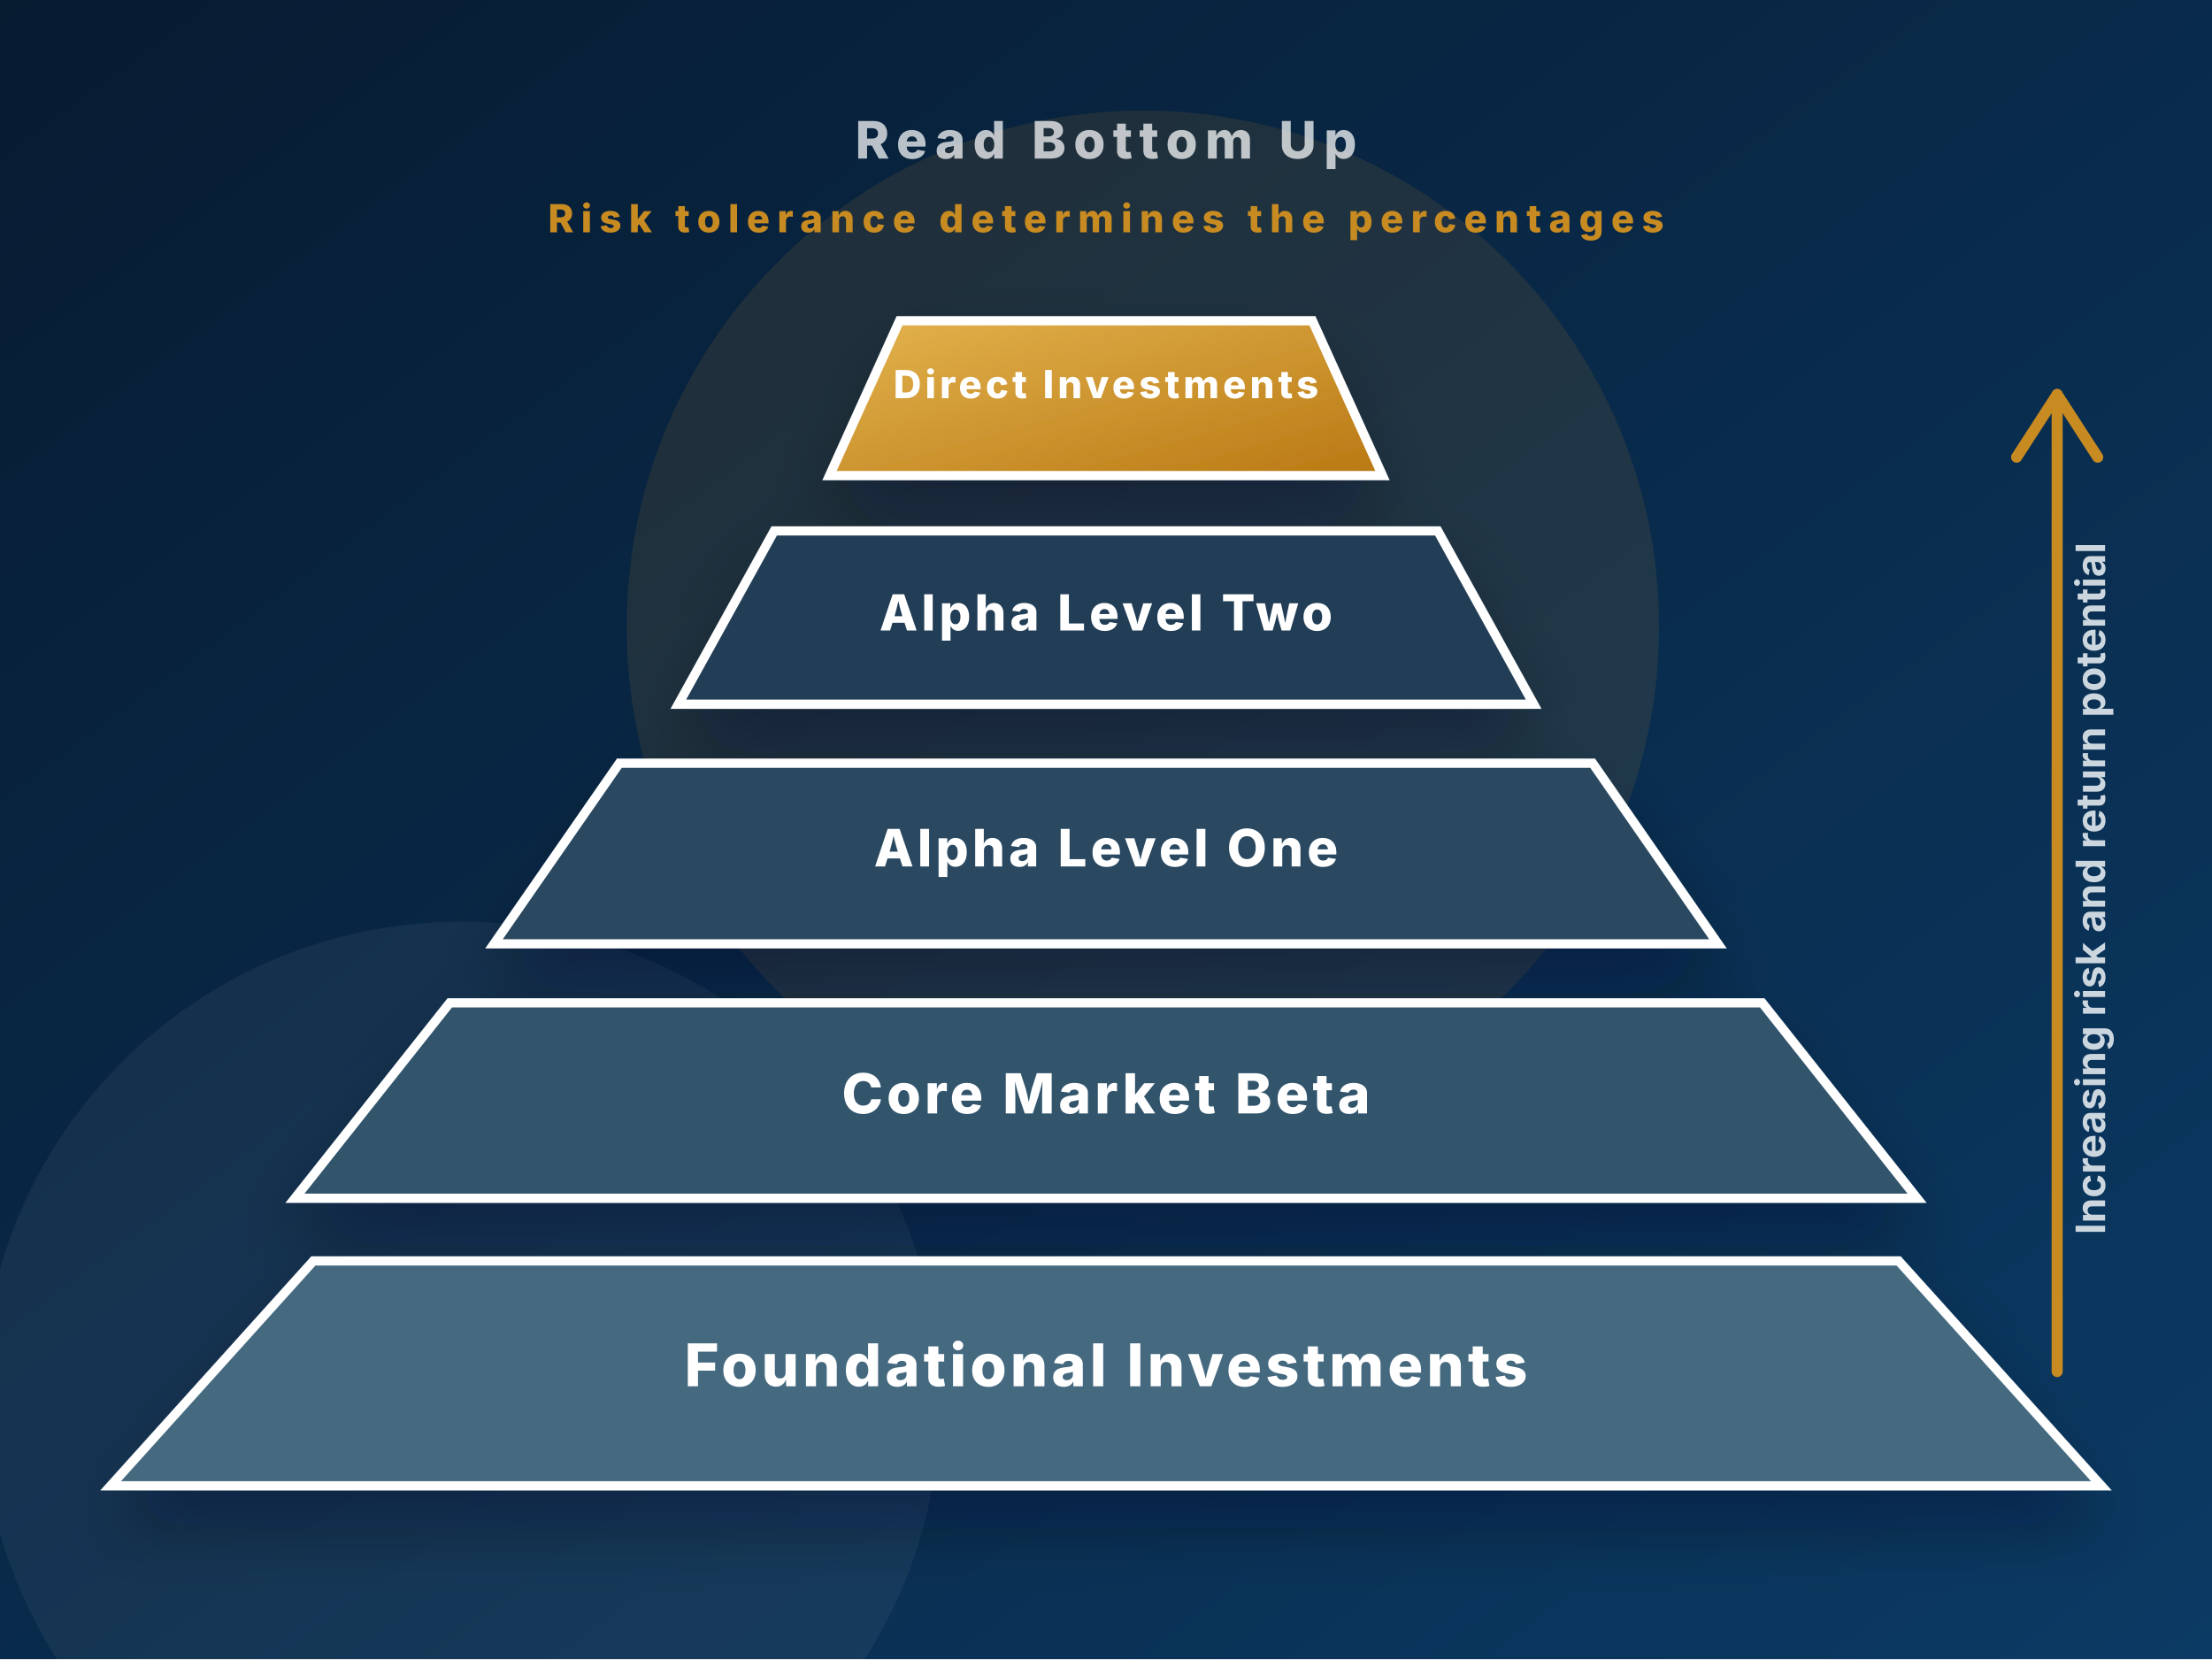
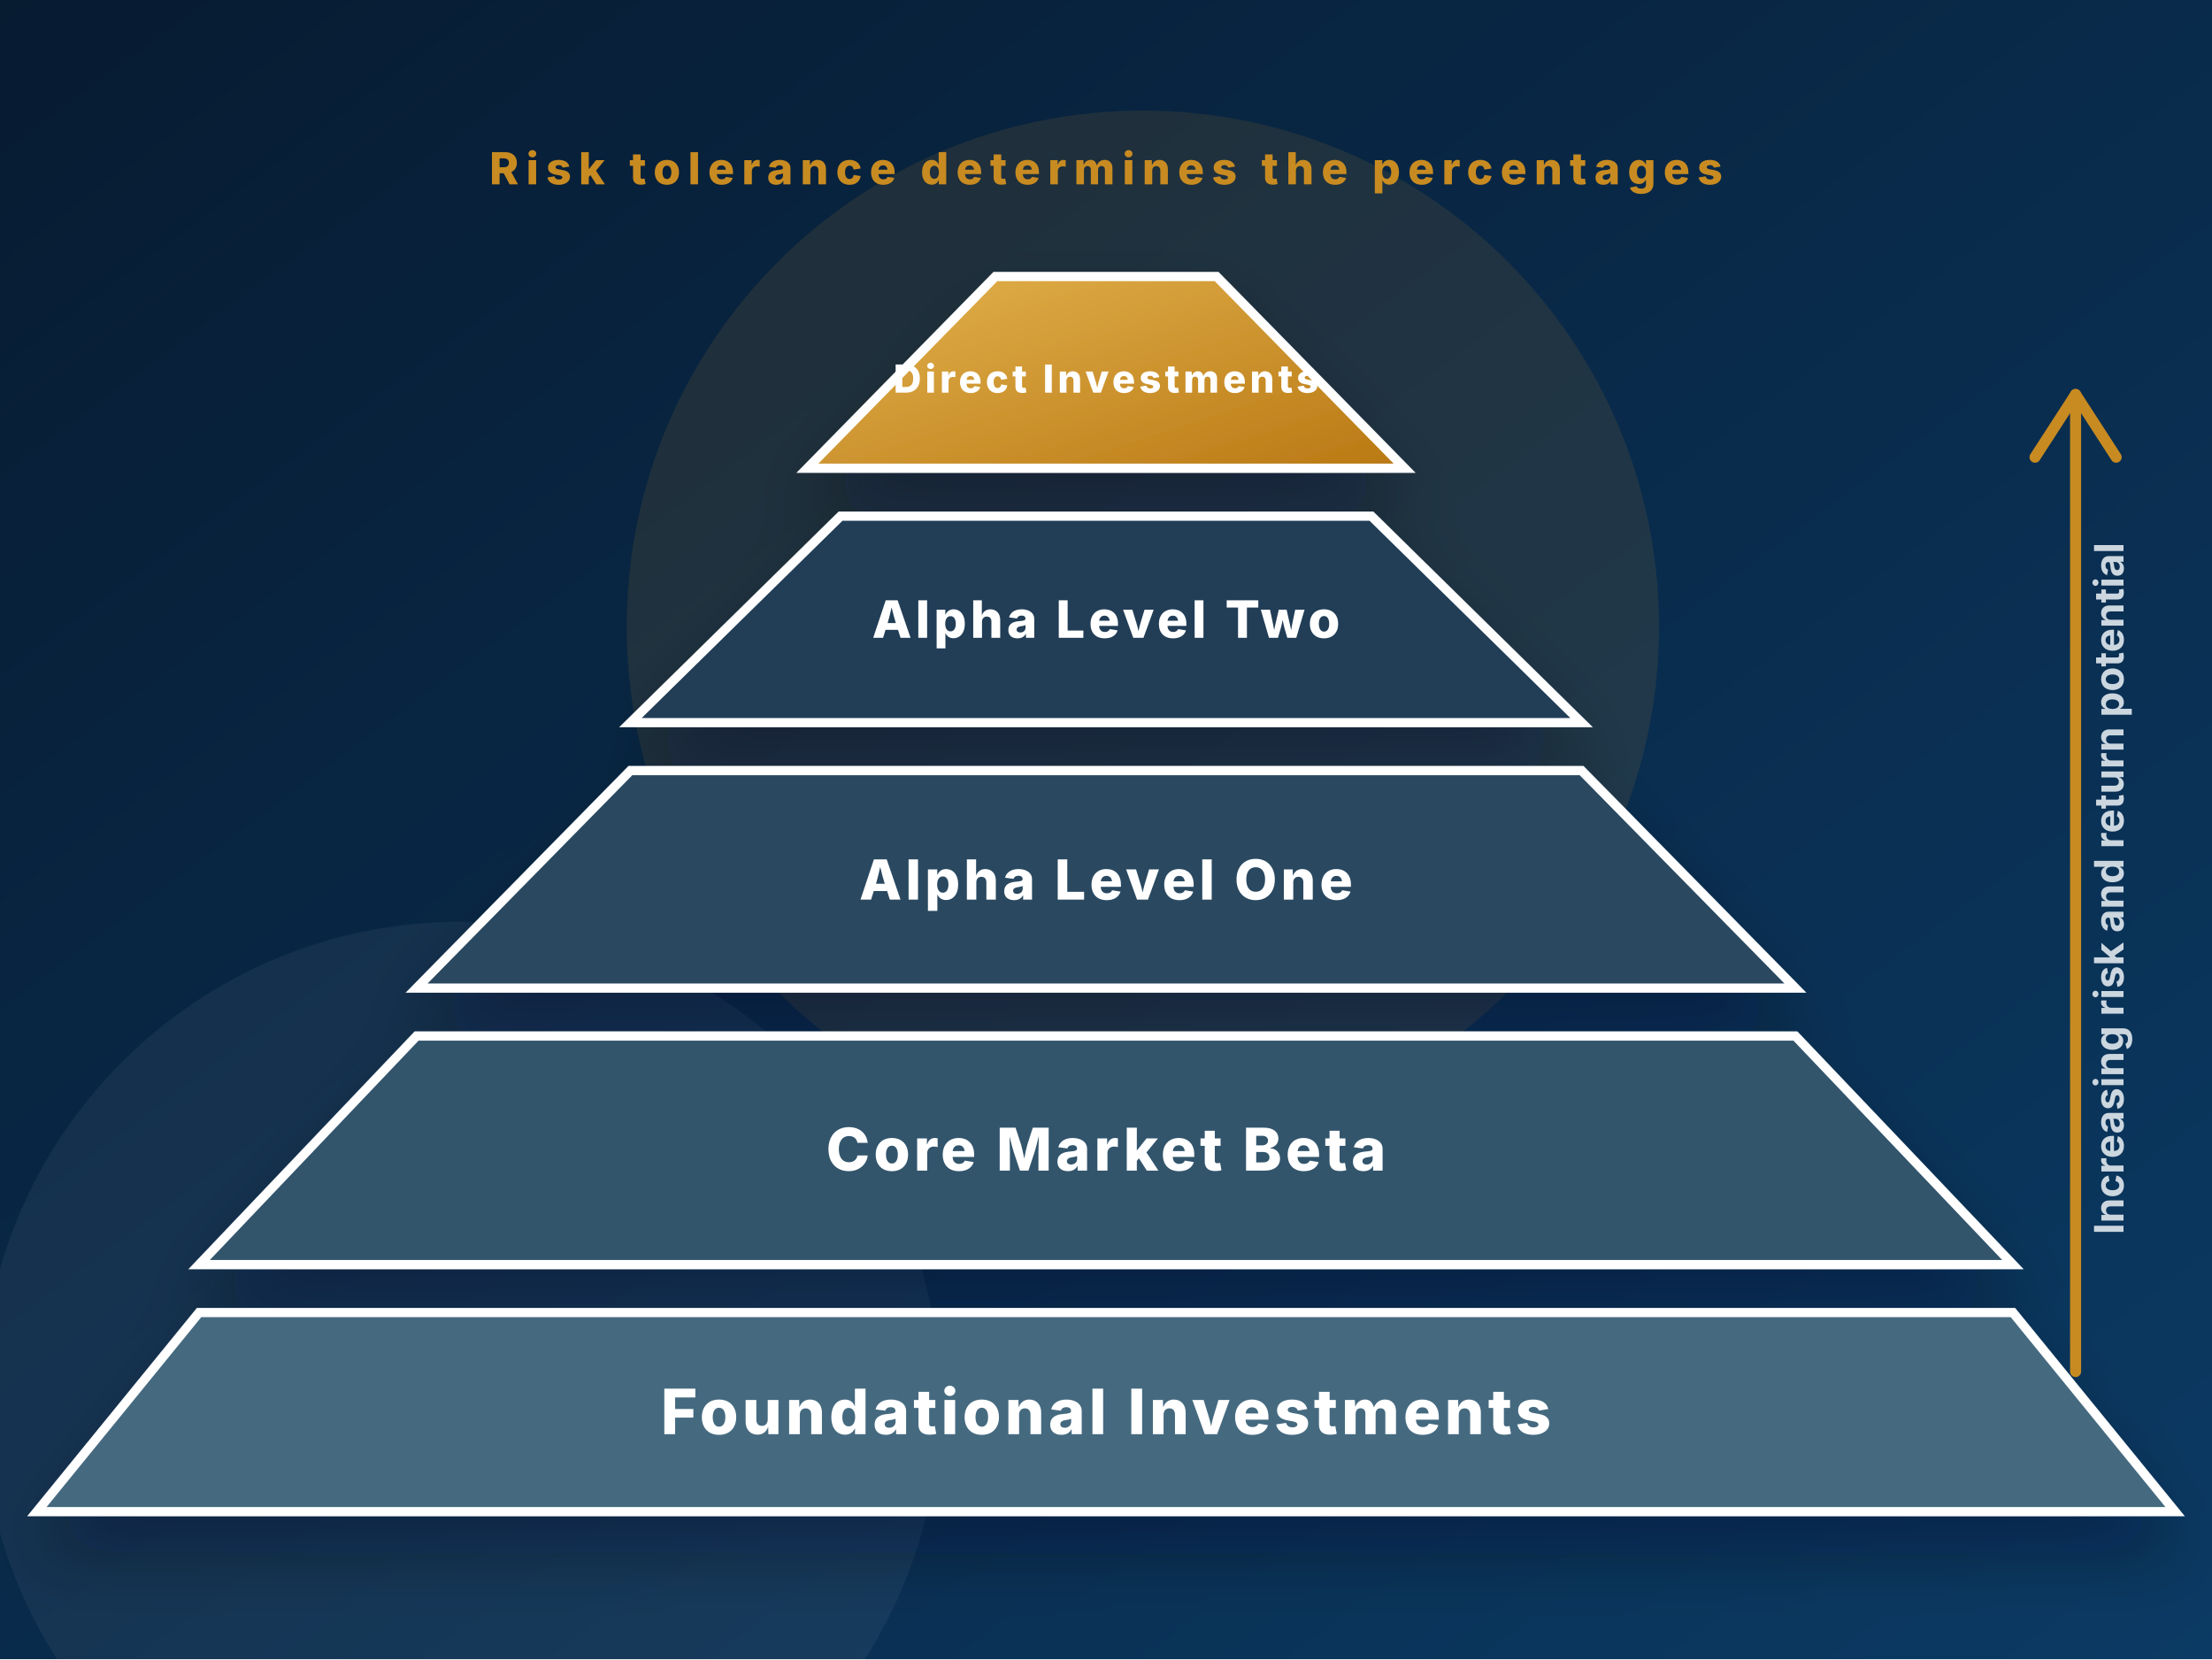
<svg xmlns="http://www.w3.org/2000/svg" viewBox="0 0 1200 900" role="img" aria-labelledby="title desc">
  <defs>
    <linearGradient id="bg" x1="0" x2="1" y1="0" y2="1">
      <stop offset="0" stop-color="#071b31" />
      <stop offset="1" stop-color="#0b3a64" />
    </linearGradient>
    <linearGradient id="gold" x1="0" x2="1" y1="0" y2="1">
      <stop offset="0" stop-color="#e3b34e" />
      <stop offset="1" stop-color="#b97813" />
    </linearGradient>
    <filter id="shadow" x="-20%" y="-20%" width="140%" height="140%">
      <feDropShadow dx="0" dy="20" stdDeviation="18" flood-color="#00101f" flood-opacity=".32" />
    </filter>
  </defs>
  <rect width="1200" height="900" fill="url(#bg)" />
  <circle cx="620" cy="340" r="280" fill="#c88b21" opacity=".12" />
  <circle cx="250" cy="760" r="260" fill="#ffffff" opacity=".05" />
  <g font-family="Inter, Arial, sans-serif" font-weight="800" letter-spacing="4" text-transform="uppercase">
-     <text x="600" y="86" text-anchor="middle" fill="#ffffff" opacity=".72" font-size="28">Read Bottom Up</text>
-     <text x="600" y="126" text-anchor="middle" fill="#c88b21" font-size="21">Risk tolerance determines the percentages</text>
+     <text x="600" y="100" text-anchor="middle" fill="#c88b21" font-size="24">Risk tolerance determines the percentages</text>
  </g>
  <g filter="url(#shadow)" font-family="Inter, Arial, sans-serif" font-weight="800" letter-spacing="2" text-anchor="middle" text-transform="uppercase">
-     <polygon points="488,174 712,174 750,258 450,258" fill="url(#gold)" stroke="#fff" stroke-width="5" />
-     <text x="600" y="216" fill="#fff" font-size="21">Direct Investments</text>
-     <polygon points="420,288 780,288 832,382 368,382" fill="#203d56" stroke="#fff" stroke-width="5" />
-     <text x="600" y="342" fill="#fff" font-size="27">Alpha Level Two</text>
-     <polygon points="336,414 864,414 932,512 268,512" fill="#294961" stroke="#fff" stroke-width="5" />
-     <text x="600" y="470" fill="#fff" font-size="28">Alpha Level One</text>
-     <polygon points="244,544 956,544 1040,650 160,650" fill="#31546c" stroke="#fff" stroke-width="5" />
-     <text x="600" y="604" fill="#fff" font-size="30">Core Market Beta</text>
-     <polygon points="170,684 1030,684 1140,806 60,806" fill="#456a80" stroke="#fff" stroke-width="5" />
-     <text x="600" y="752" fill="#fff" font-size="32">Foundational Investments</text>
+     <polygon points="540,150 660,150 762,254 438,254" fill="url(#gold)" stroke="#fff" stroke-width="5" />
+     <text x="600" y="213" fill="#fff" font-size="21">Direct Investments</text>
+     <polygon points="456,280 744,280 858,392 342,392" fill="#203d56" stroke="#fff" stroke-width="5" />
+     <text x="600" y="346" fill="#fff" font-size="28">Alpha Level Two</text>
+     <polygon points="342,418 858,418 974,536 226,536" fill="#294961" stroke="#fff" stroke-width="5" />
+     <text x="600" y="488" fill="#fff" font-size="30">Alpha Level One</text>
+     <polygon points="226,562 974,562 1092,686 108,686" fill="#31546c" stroke="#fff" stroke-width="5" />
+     <text x="600" y="635" fill="#fff" font-size="32">Core Market Beta</text>
+     <polygon points="108,712 1092,712 1180,820 20,820" fill="#456a80" stroke="#fff" stroke-width="5" />
+     <text x="600" y="778" fill="#fff" font-size="34">Foundational Investments</text>
  </g>
  <g font-family="Inter, Arial, sans-serif" fill="#ffffff" font-size="22" font-weight="700">
-     <path d="M1116 744V214" stroke="#c88b21" stroke-width="6" stroke-linecap="round" />
-     <path d="M1116 214l-22 34M1116 214l22 34" stroke="#c88b21" stroke-width="6" stroke-linecap="round" />
-     <text x="1142" y="482" transform="rotate(-90 1142 482)" text-anchor="middle" fill="#cbd6df">Increasing risk and return potential</text>
+     <path d="M1126 744V214" stroke="#c88b21" stroke-width="6" stroke-linecap="round" />
+     <path d="M1126 214l-22 34M1126 214l22 34" stroke="#c88b21" stroke-width="6" stroke-linecap="round" />
+     <text x="1152" y="482" transform="rotate(-90 1152 482)" text-anchor="middle" fill="#cbd6df">Increasing risk and return potential</text>
  </g>
</svg>
